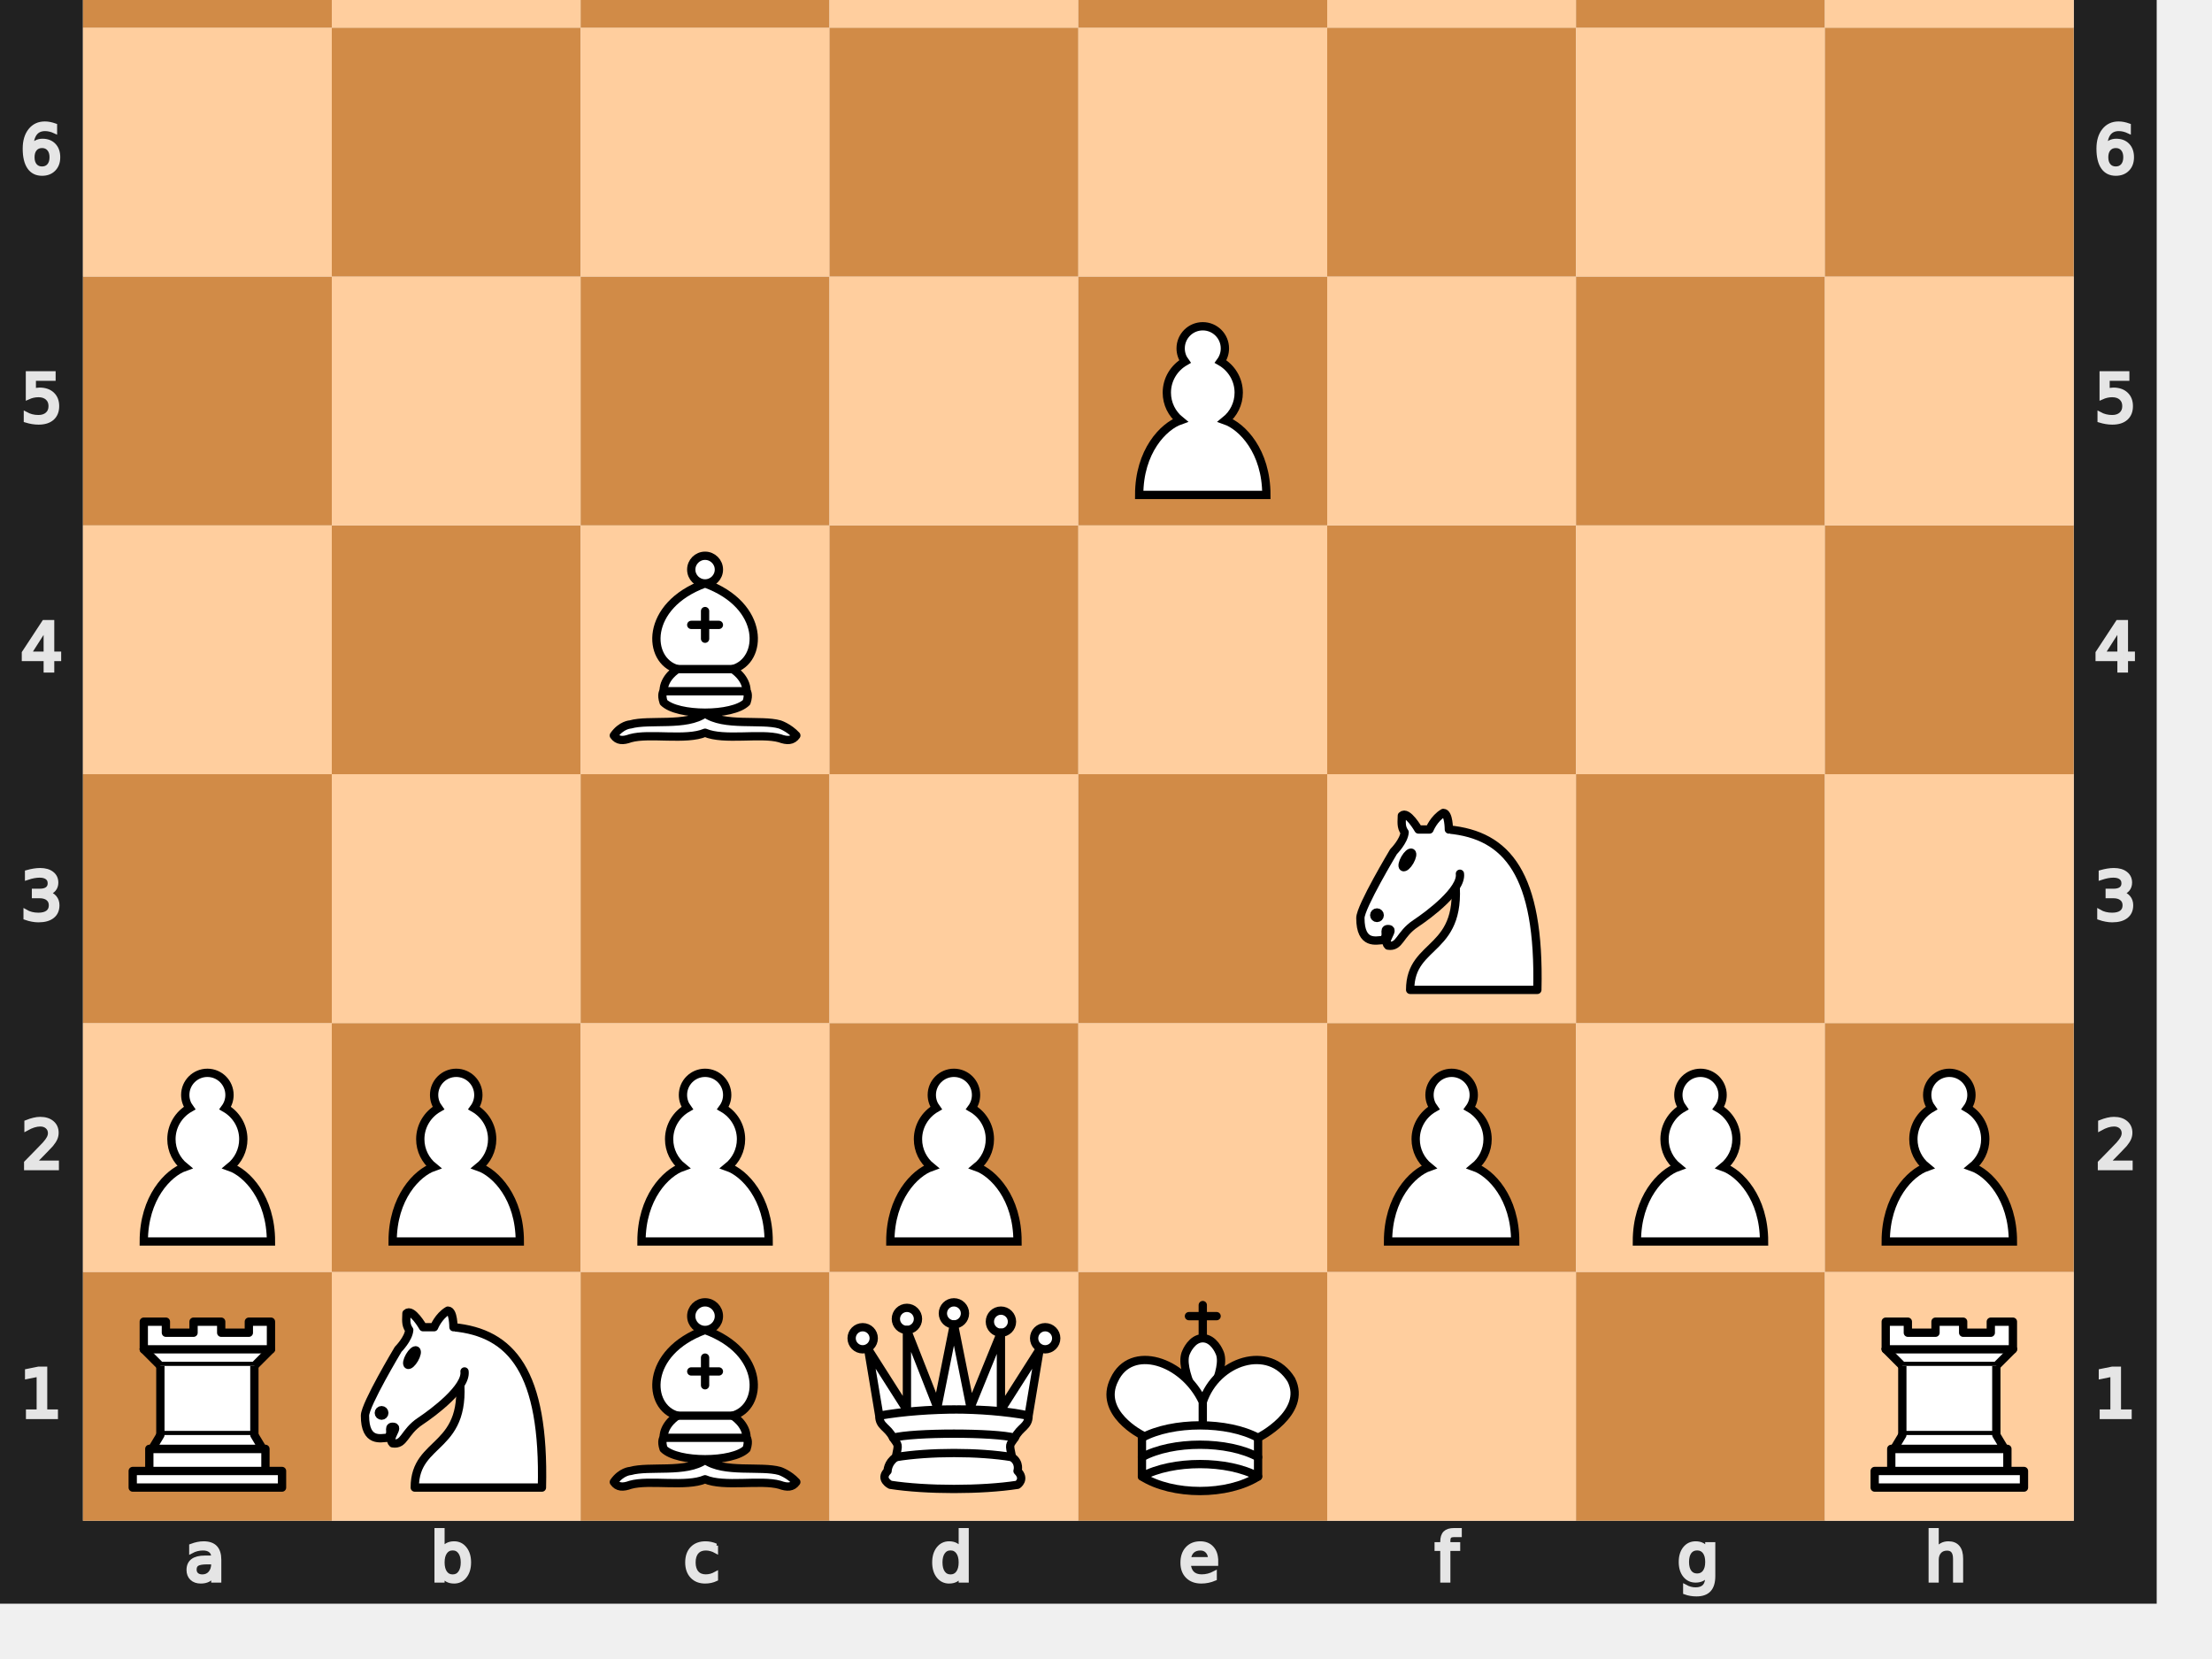
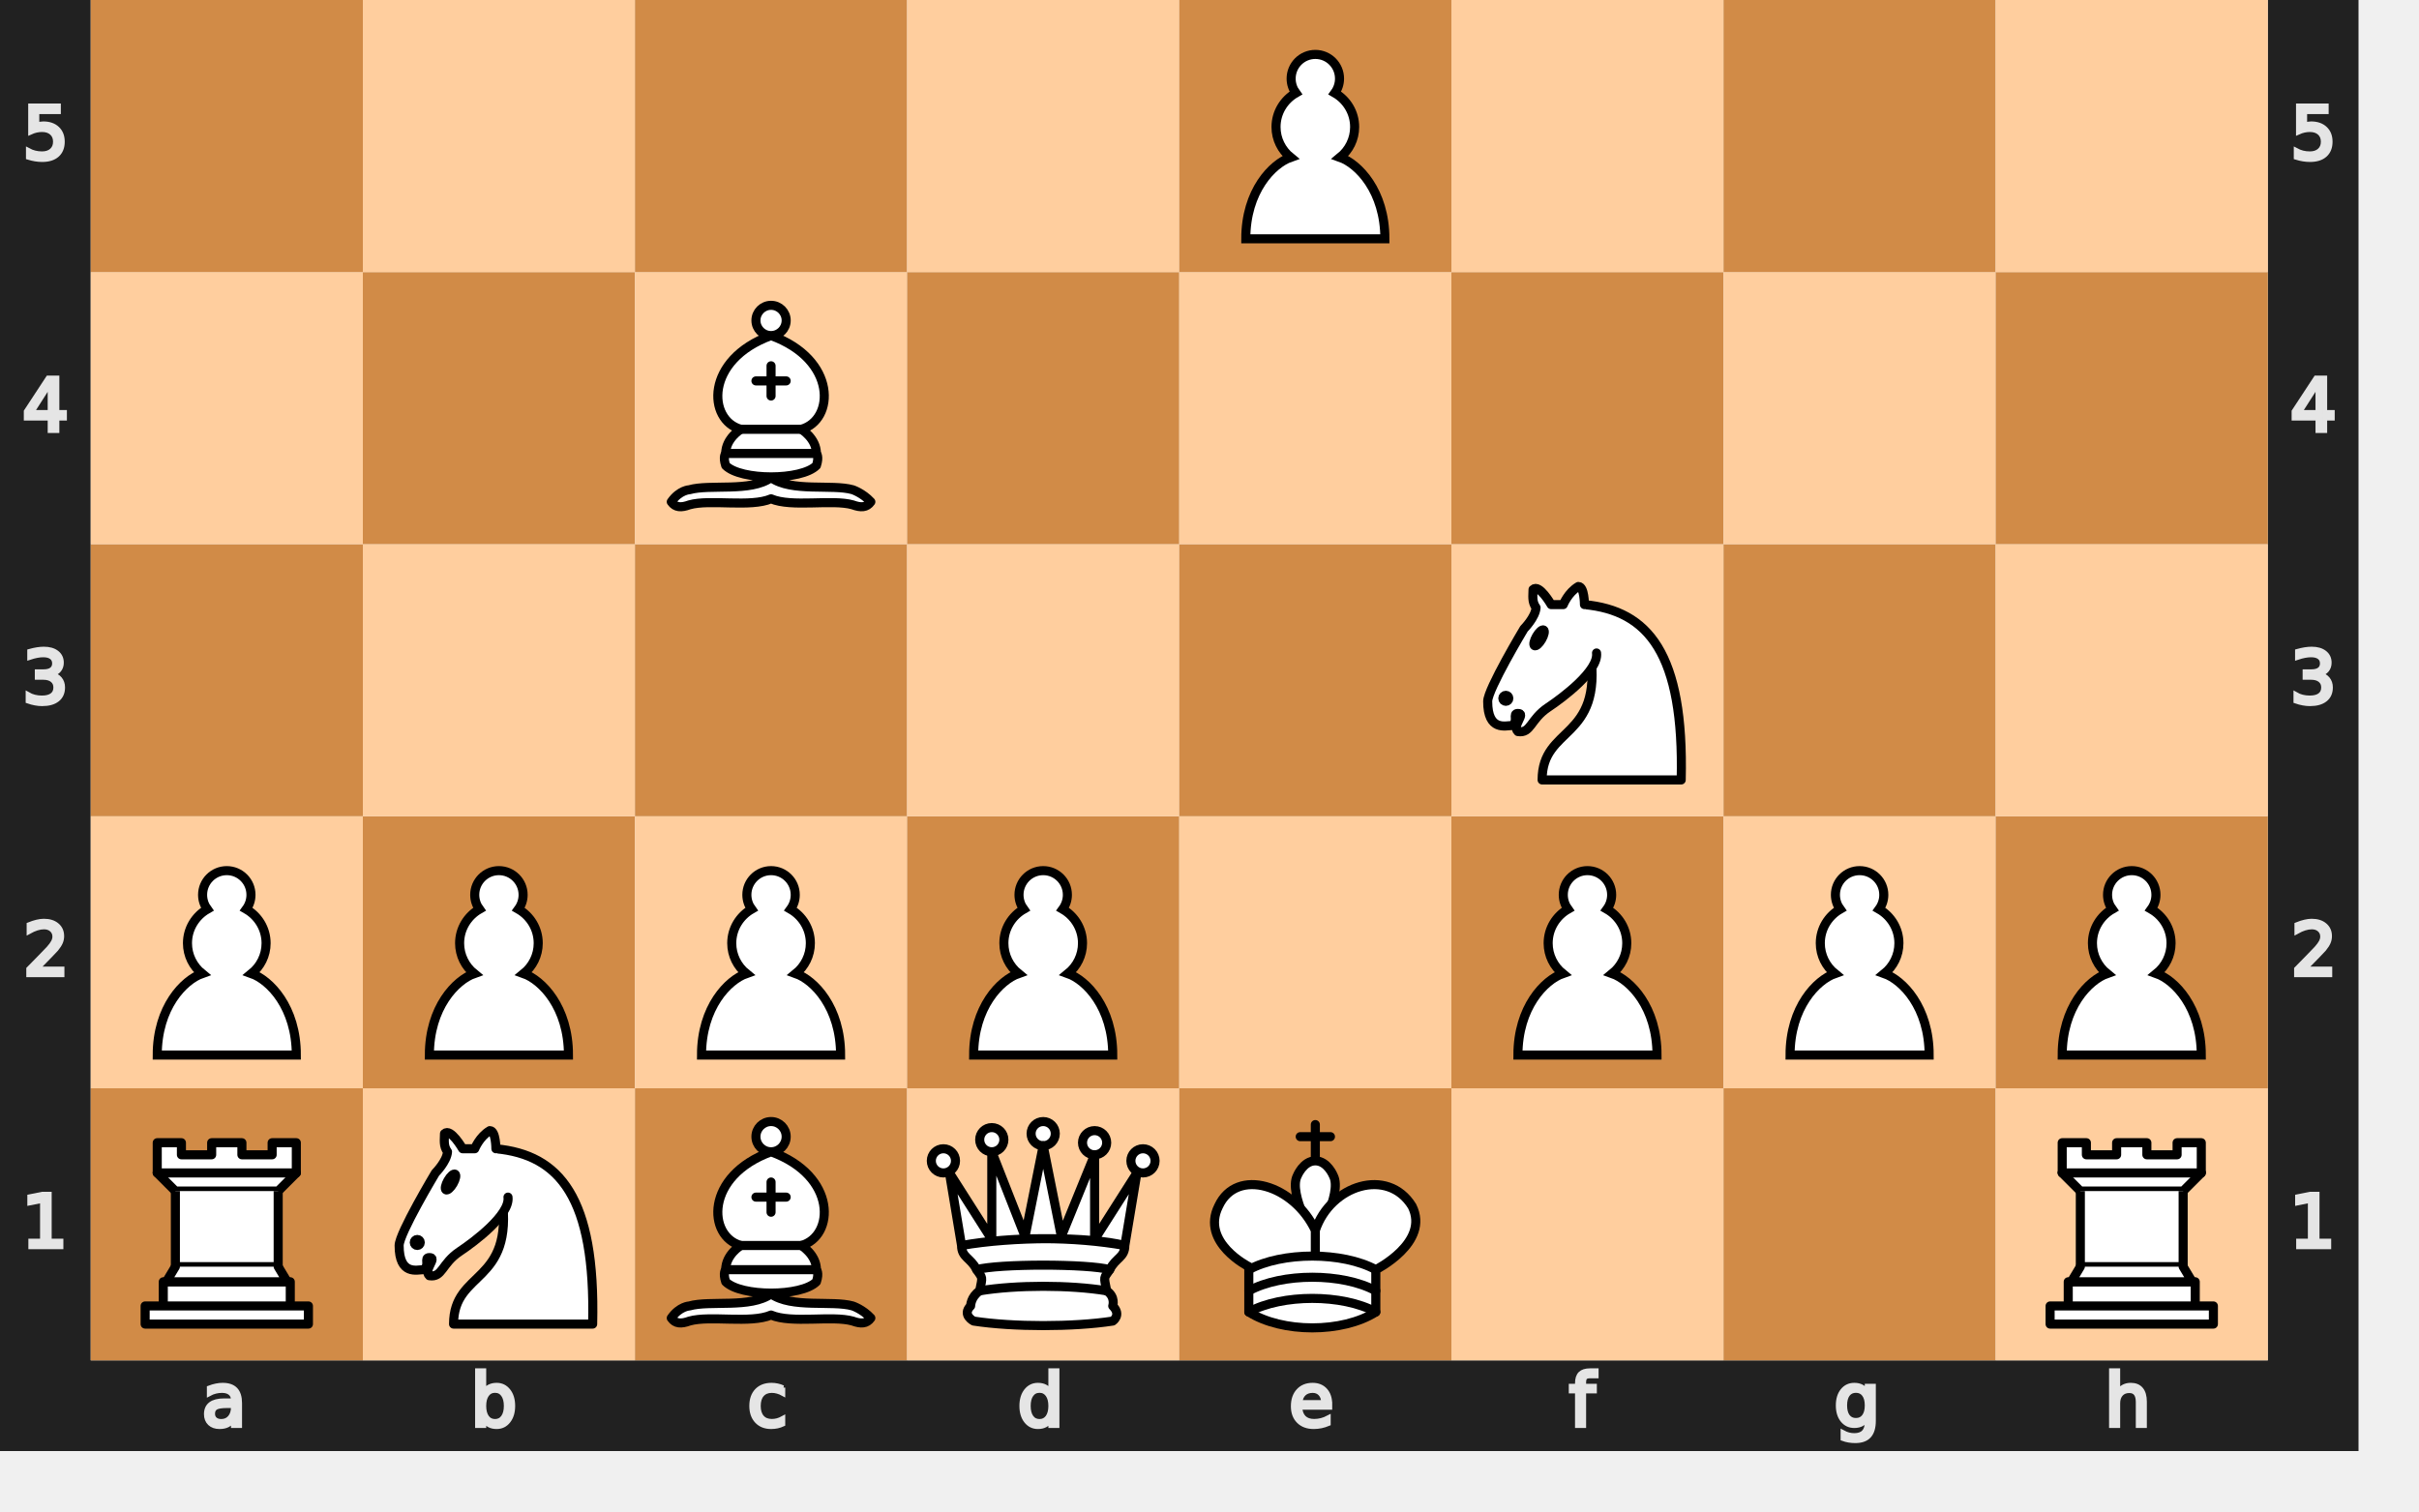
- <svg xmlns="http://www.w3.org/2000/svg" xmlns:xlink="http://www.w3.org/1999/xlink" viewBox="0 100.0 400 300.0" width="400" height="300.0">
+ <svg xmlns="http://www.w3.org/2000/svg" xmlns:xlink="http://www.w3.org/1999/xlink" viewBox="0 150.0 400 250.0" width="400" height="250.0">
  <defs>
    <g id="white-pawn" class="white pawn">
      <path d="M22.5 9c-2.21 0-4 1.79-4 4 0 .89.29 1.71.78 2.38C17.33 16.5 16 18.59 16 21c0 2.03.94 3.84 2.41 5.03-3 1.06-7.41 5.55-7.41 13.47h23c0-7.92-4.41-12.41-7.41-13.47 1.47-1.19 2.41-3 2.41-5.03 0-2.41-1.33-4.5-3.28-5.62.49-.67.78-1.49.78-2.38 0-2.21-1.79-4-4-4z" fill="#fff" stroke="#000" stroke-width="1.5" stroke-linecap="round" />
    </g>
    <g id="white-knight" class="white knight" fill="none" fill-rule="evenodd" stroke="#000" stroke-width="1.5" stroke-linecap="round" stroke-linejoin="round">
      <path d="M 22,10 C 32.5,11 38.5,18 38,39 L 15,39 C 15,30 25,32.5 23,18" style="fill:#ffffff; stroke:#000000;" />
      <path d="M 24,18 C 24.38,20.91 18.45,25.37 16,27 C 13,29 13.18,31.34 11,31 C 9.958,30.06 12.41,27.96 11,28 C 10,28 11.19,29.23 10,30 C 9,30 5.997,31 6,26 C 6,24 12,14 12,14 C 12,14 13.89,12.1 14,10.5 C 13.27,9.506 13.5,8.5 13.5,7.5 C 14.5,6.5 16.5,10 16.5,10 L 18.5,10 C 18.5,10 19.28,8.008 21,7 C 22,7 22,10 22,10" style="fill:#ffffff; stroke:#000000;" />
      <path d="M 9.5 25.5 A 0.5 0.5 0 1 1 8.5,25.5 A 0.5 0.5 0 1 1 9.5 25.5 z" style="fill:#000000; stroke:#000000;" />
      <path d="M 15 15.5 A 0.5 1.5 0 1 1 14,15.5 A 0.5 1.5 0 1 1 15 15.5 z" transform="matrix(0.866,0.5,-0.5,0.866,9.693,-5.173)" style="fill:#000000; stroke:#000000;" />
    </g>
    <g id="white-bishop" class="white bishop" fill="none" fill-rule="evenodd" stroke="#000" stroke-width="1.5" stroke-linecap="round" stroke-linejoin="round">
      <g fill="#fff" stroke-linecap="butt">
        <path d="M9 36c3.39-.97 10.11.43 13.5-2 3.39 2.43 10.11 1.03 13.5 2 0 0 1.65.54 3 2-.68.97-1.65.99-3 .5-3.39-.97-10.11.46-13.5-1-3.39 1.46-10.11.03-13.5 1-1.354.49-2.323.47-3-.5 1.354-1.94 3-2 3-2zM15 32c2.5 2.5 12.5 2.5 15 0 .5-1.5 0-2 0-2 0-2.5-2.5-4-2.5-4 5.5-1.5 6-11.5-5-15.5-11 4-10.5 14-5 15.5 0 0-2.5 1.5-2.5 4 0 0-.5.5 0 2zM25 8a2.5 2.5 0 1 1-5 0 2.5 2.5 0 1 1 5 0z" />
      </g>
      <path d="M17.5 26h10M15 30h15m-7.5-14.5v5M20 18h5" stroke-linejoin="miter" />
    </g>
    <g id="white-rook" class="white rook" fill="#fff" fill-rule="evenodd" stroke="#000" stroke-width="1.5" stroke-linecap="round" stroke-linejoin="round">
      <path d="M9 39h27v-3H9v3zM12 36v-4h21v4H12zM11 14V9h4v2h5V9h5v2h5V9h4v5" stroke-linecap="butt" />
      <path d="M34 14l-3 3H14l-3-3" />
      <path d="M31 17v12.5H14V17" stroke-linecap="butt" stroke-linejoin="miter" />
      <path d="M31 29.5l1.5 2.5h-20l1.5-2.5" />
      <path d="M11 14h23" fill="none" stroke-linejoin="miter" />
    </g>
    <g id="white-queen" class="white queen" fill="#fff" fill-rule="evenodd" stroke="#000" stroke-width="1.5" stroke-linecap="round" stroke-linejoin="round">
      <path d="M8 12a2 2 0 1 1-4 0 2 2 0 1 1 4 0zM24.5 7.5a2 2 0 1 1-4 0 2 2 0 1 1 4 0zM41 12a2 2 0 1 1-4 0 2 2 0 1 1 4 0zM16 8.5a2 2 0 1 1-4 0 2 2 0 1 1 4 0zM33 9a2 2 0 1 1-4 0 2 2 0 1 1 4 0z" />
      <path d="M9 26c8.5-1.5 21-1.5 27 0l2-12-7 11V11l-5.5 13.5-3-15-3 15-5.5-14V25L7 14l2 12zM9 26c0 2 1.5 2 2.5 4 1 1.5 1 1 .5 3.5-1.5 1-1.5 2.5-1.5 2.5-1.5 1.5.5 2.5.5 2.5 6.5 1 16.5 1 23 0 0 0 1.5-1 0-2.5 0 0 .5-1.5-1-2.5-.5-2.5-.5-2 .5-3.5 1-2 2.5-2 2.5-4-8.5-1.5-18.5-1.5-27 0z" stroke-linecap="butt" />
      <path d="M11.5 30c3.5-1 18.5-1 22 0M12 33.5c6-1 15-1 21 0" fill="none" />
    </g>
    <g id="white-king" class="white king" fill="none" fill-rule="evenodd" stroke="#000" stroke-width="1.5" stroke-linecap="round" stroke-linejoin="round">
      <path d="M22.5 11.63V6M20 8h5" stroke-linejoin="miter" />
      <path d="M22.5 25s4.5-7.5 3-10.5c0 0-1-2.5-3-2.5s-3 2.5-3 2.5c-1.5 3 3 10.5 3 10.5" fill="#fff" stroke-linecap="butt" stroke-linejoin="miter" />
      <path d="M11.5 37c5.5 3.5 15.5 3.5 21 0v-7s9-4.5 6-10.5c-4-6.5-13.5-3.5-16 4V27v-3.5c-3.5-7.5-13-10.5-16-4-3 6 5 10 5 10V37z" fill="#fff" />
      <path d="M11.5 30c5.5-3 15.5-3 21 0m-21 3.5c5.5-3 15.5-3 21 0m-21 3.5c5.5-3 15.5-3 21 0" />
    </g>
  </defs>
  <rect x="7.5" y="7.5" width="375" height="375" fill="none" stroke="#212121" stroke-width="15" />
  <g transform="translate(20, 1) scale(0.75, 0.75)" fill="#e5e5e5" stroke="#e5e5e5">
    <path d="M23.328 10.016q-1.742 0-2.414.398-.672.398-.672 1.36 0 .765.5 1.218.508.445 1.375.445 1.196 0 1.914-.843.727-.852.727-2.258v-.32zm2.867-.594v4.992h-1.437v-1.328q-.492.797-1.227 1.18-.734.375-1.797.375-1.343 0-2.14-.75-.79-.758-.79-2.024 0-1.476.985-2.226.992-.75 2.953-.75h2.016V8.75q0-.992-.656-1.531-.649-.547-1.829-.547-.75 0-1.46.18-.711.18-1.368.539V6.062q.79-.304 1.532-.453.742-.156 1.445-.156 1.898 0 2.836.984.937.985.937 2.985z" />
  </g>
  <g transform="translate(20, 375) scale(0.75, 0.75)" fill="#e5e5e5" stroke="#e5e5e5">
    <path d="M23.328 10.016q-1.742 0-2.414.398-.672.398-.672 1.36 0 .765.5 1.218.508.445 1.375.445 1.196 0 1.914-.843.727-.852.727-2.258v-.32zm2.867-.594v4.992h-1.437v-1.328q-.492.797-1.227 1.18-.734.375-1.797.375-1.343 0-2.14-.75-.79-.758-.79-2.024 0-1.476.985-2.226.992-.75 2.953-.75h2.016V8.75q0-.992-.656-1.531-.649-.547-1.829-.547-.75 0-1.46.18-.711.18-1.368.539V6.062q.79-.304 1.532-.453.742-.156 1.445-.156 1.898 0 2.836.984.937.985.937 2.985z" />
  </g>
  <g transform="translate(65, 1) scale(0.75, 0.75)" fill="#e5e5e5" stroke="#e5e5e5">
    <path d="M24.922 10.047q0-1.586-.656-2.485-.649-.906-1.79-.906-1.14 0-1.796.906-.649.899-.649 2.485 0 1.586.649 2.492.656.898 1.797.898 1.14 0 1.789-.898.656-.906.656-2.492zm-4.89-3.055q.452-.781 1.14-1.156.695-.383 1.656-.383 1.594 0 2.586 1.266 1 1.265 1 3.328 0 2.062-1 3.328-.992 1.266-2.586 1.266-.96 0-1.656-.375-.688-.383-1.14-1.164v1.312h-1.446V2.258h1.445z" />
  </g>
  <g transform="translate(65, 375) scale(0.75, 0.75)" fill="#e5e5e5" stroke="#e5e5e5">
    <path d="M24.922 10.047q0-1.586-.656-2.485-.649-.906-1.79-.906-1.14 0-1.796.906-.649.899-.649 2.485 0 1.586.649 2.492.656.898 1.797.898 1.14 0 1.789-.898.656-.906.656-2.492zm-4.89-3.055q.452-.781 1.14-1.156.695-.383 1.656-.383 1.594 0 2.586 1.266 1 1.265 1 3.328 0 2.062-1 3.328-.992 1.266-2.586 1.266-.96 0-1.656-.375-.688-.383-1.14-1.164v1.312h-1.446V2.258h1.445z" />
  </g>
  <g transform="translate(110, 1) scale(0.75, 0.75)" fill="#e5e5e5" stroke="#e5e5e5">
    <path d="M25.96 6v1.344q-.608-.336-1.226-.5-.609-.172-1.234-.172-1.398 0-2.172.89-.773.883-.773 2.485 0 1.601.773 2.492.774.883 2.172.883.625 0 1.234-.164.618-.172 1.227-.508v1.328q-.602.281-1.25.422-.64.14-1.367.14-1.977 0-3.14-1.242-1.165-1.242-1.165-3.351 0-2.14 1.172-3.367 1.18-1.227 3.227-1.227.664 0 1.296.14.633.134 1.227.407z" />
  </g>
  <g transform="translate(110, 375) scale(0.75, 0.75)" fill="#e5e5e5" stroke="#e5e5e5">
    <path d="M25.96 6v1.344q-.608-.336-1.226-.5-.609-.172-1.234-.172-1.398 0-2.172.89-.773.883-.773 2.485 0 1.601.773 2.492.774.883 2.172.883.625 0 1.234-.164.618-.172 1.227-.508v1.328q-.602.281-1.25.422-.64.14-1.367.14-1.977 0-3.14-1.242-1.165-1.242-1.165-3.351 0-2.14 1.172-3.367 1.18-1.227 3.227-1.227.664 0 1.296.14.633.134 1.227.407z" />
  </g>
  <g transform="translate(155, 1) scale(0.75, 0.75)" fill="#e5e5e5" stroke="#e5e5e5">
    <path d="M24.973 6.992V2.258h1.437v12.156h-1.437v-1.312q-.453.78-1.149 1.164-.687.375-1.656.375-1.586 0-2.586-1.266-.992-1.266-.992-3.328 0-2.063.992-3.328 1-1.266 2.586-1.266.969 0 1.656.383.696.375 1.149 1.156zm-4.899 3.055q0 1.586.649 2.492.656.898 1.797.898 1.14 0 1.796-.898.657-.906.657-2.492 0-1.586-.657-2.485-.656-.906-1.796-.906-1.141 0-1.797.906-.649.899-.649 2.485z" />
  </g>
  <g transform="translate(155, 375) scale(0.75, 0.75)" fill="#e5e5e5" stroke="#e5e5e5">
    <path d="M24.973 6.992V2.258h1.437v12.156h-1.437v-1.312q-.453.78-1.149 1.164-.687.375-1.656.375-1.586 0-2.586-1.266-.992-1.266-.992-3.328 0-2.063.992-3.328 1-1.266 2.586-1.266.969 0 1.656.383.696.375 1.149 1.156zm-4.899 3.055q0 1.586.649 2.492.656.898 1.797.898 1.14 0 1.796-.898.657-.906.657-2.492 0-1.586-.657-2.485-.656-.906-1.796-.906-1.141 0-1.797.906-.649.899-.649 2.485z" />
  </g>
  <g transform="translate(200, 1) scale(0.75, 0.75)" fill="#e5e5e5" stroke="#e5e5e5">
    <path d="M26.555 9.68v.703h-6.61q.094 1.484.89 2.265.806.774 2.235.774.828 0 1.602-.203.781-.203 1.547-.61v1.36q-.774.328-1.586.5-.813.172-1.649.172-2.093 0-3.32-1.22-1.219-1.218-1.219-3.296 0-2.148 1.157-3.406 1.164-1.266 3.132-1.266 1.766 0 2.79 1.14 1.03 1.134 1.03 3.087zm-1.438-.422q-.015-1.18-.664-1.883-.64-.703-1.703-.703-1.203 0-1.93.68-.718.68-.828 1.914z" />
  </g>
  <g transform="translate(200, 375) scale(0.75, 0.75)" fill="#e5e5e5" stroke="#e5e5e5">
    <path d="M26.555 9.68v.703h-6.61q.094 1.484.89 2.265.806.774 2.235.774.828 0 1.602-.203.781-.203 1.547-.61v1.36q-.774.328-1.586.5-.813.172-1.649.172-2.093 0-3.32-1.22-1.219-1.218-1.219-3.296 0-2.148 1.157-3.406 1.164-1.266 3.132-1.266 1.766 0 2.79 1.14 1.03 1.134 1.03 3.087zm-1.438-.422q-.015-1.18-.664-1.883-.64-.703-1.703-.703-1.203 0-1.93.68-.718.68-.828 1.914z" />
  </g>
  <g transform="translate(245, 1) scale(0.75, 0.75)" fill="#e5e5e5" stroke="#e5e5e5">
    <path d="M25.285 2.258v1.195H23.91q-.773 0-1.078.313-.297.312-.297 1.125v.773h2.367v1.117h-2.367v7.633H21.09V6.781h-1.375V5.664h1.375v-.61q0-1.46.68-2.124.68-.672 2.156-.672z" />
  </g>
  <g transform="translate(245, 375) scale(0.75, 0.75)" fill="#e5e5e5" stroke="#e5e5e5">
    <path d="M25.285 2.258v1.195H23.91q-.773 0-1.078.313-.297.312-.297 1.125v.773h2.367v1.117h-2.367v7.633H21.09V6.781h-1.375V5.664h1.375v-.61q0-1.46.68-2.124.68-.672 2.156-.672z" />
  </g>
  <g transform="translate(290, 1) scale(0.75, 0.75)" fill="#e5e5e5" stroke="#e5e5e5">
    <path d="M24.973 9.937q0-1.562-.649-2.421-.64-.86-1.804-.86-1.157 0-1.805.86-.64.859-.64 2.421 0 1.555.64 2.415.648.859 1.805.859 1.164 0 1.804-.86.649-.859.649-2.414zm1.437 3.391q0 2.234-.992 3.32-.992 1.094-3.04 1.094-.757 0-1.429-.117-.672-.11-1.304-.344v-1.398q.632.344 1.25.508.617.164 1.257.164 1.414 0 2.118-.743.703-.734.703-2.226v-.711q-.446.773-1.141 1.156-.695.383-1.664.383-1.61 0-2.594-1.227-.984-1.226-.984-3.25 0-2.03.984-3.257.985-1.227 2.594-1.227.969 0 1.664.383t1.14 1.156V5.664h1.438z" />
  </g>
  <g transform="translate(290, 375) scale(0.75, 0.75)" fill="#e5e5e5" stroke="#e5e5e5">
    <path d="M24.973 9.937q0-1.562-.649-2.421-.64-.86-1.804-.86-1.157 0-1.805.86-.64.859-.64 2.421 0 1.555.64 2.415.648.859 1.805.859 1.164 0 1.804-.86.649-.859.649-2.414zm1.437 3.391q0 2.234-.992 3.32-.992 1.094-3.04 1.094-.757 0-1.429-.117-.672-.11-1.304-.344v-1.398q.632.344 1.25.508.617.164 1.257.164 1.414 0 2.118-.743.703-.734.703-2.226v-.711q-.446.773-1.141 1.156-.695.383-1.664.383-1.61 0-2.594-1.227-.984-1.226-.984-3.25 0-2.03.984-3.257.985-1.227 2.594-1.227.969 0 1.664.383t1.14 1.156V5.664h1.438z" />
  </g>
  <g transform="translate(335, 1) scale(0.75, 0.75)" fill="#e5e5e5" stroke="#e5e5e5">
    <path d="M26.164 9.133v5.281h-1.437V9.18q0-1.243-.485-1.86-.484-.617-1.453-.617-1.164 0-1.836.742-.672.742-.672 2.024v4.945h-1.445V2.258h1.445v4.765q.516-.789 1.211-1.18.703-.39 1.617-.39 1.508 0 2.282.938.773.93.773 2.742z" />
  </g>
  <g transform="translate(335, 375) scale(0.75, 0.75)" fill="#e5e5e5" stroke="#e5e5e5">
    <path d="M26.164 9.133v5.281h-1.437V9.18q0-1.243-.485-1.86-.484-.617-1.453-.617-1.164 0-1.836.742-.672.742-.672 2.024v4.945h-1.445V2.258h1.445v4.765q.516-.789 1.211-1.18.703-.39 1.617-.39 1.508 0 2.282.938.773.93.773 2.742z" />
  </g>
  <g transform="translate(0, 335) scale(0.75, 0.75)" fill="#e5e5e5" stroke="#e5e5e5">
    <path d="M6.754 26.996h2.578v-8.898l-2.805.562v-1.437l2.79-.563h1.578v10.336h2.578v1.328h-6.72z" />
  </g>
  <g transform="translate(375, 335) scale(0.75, 0.75)" fill="#e5e5e5" stroke="#e5e5e5">
    <path d="M6.754 26.996h2.578v-8.898l-2.805.562v-1.437l2.79-.563h1.578v10.336h2.578v1.328h-6.72z" />
  </g>
  <g transform="translate(0, 290) scale(0.75, 0.75)" fill="#e5e5e5" stroke="#e5e5e5">
    <path d="M8.195 26.996h5.508v1.328H6.297v-1.328q.898-.93 2.445-2.492 1.555-1.57 1.953-2.024.758-.851 1.055-1.437.305-.594.305-1.164 0-.93-.657-1.516-.648-.586-1.695-.586-.742 0-1.57.258-.82.258-1.758.781v-1.593q.953-.383 1.781-.578.828-.196 1.516-.196 1.812 0 2.89.906 1.079.907 1.079 2.422 0 .72-.274 1.368-.265.64-.976 1.515-.196.227-1.243 1.313-1.046 1.078-2.953 3.023z" />
  </g>
  <g transform="translate(375, 290) scale(0.75, 0.75)" fill="#e5e5e5" stroke="#e5e5e5">
    <path d="M8.195 26.996h5.508v1.328H6.297v-1.328q.898-.93 2.445-2.492 1.555-1.57 1.953-2.024.758-.851 1.055-1.437.305-.594.305-1.164 0-.93-.657-1.516-.648-.586-1.695-.586-.742 0-1.57.258-.82.258-1.758.781v-1.593q.953-.383 1.781-.578.828-.196 1.516-.196 1.812 0 2.89.906 1.079.907 1.079 2.422 0 .72-.274 1.368-.265.64-.976 1.515-.196.227-1.243 1.313-1.046 1.078-2.953 3.023z" />
  </g>
  <g transform="translate(0, 245) scale(0.75, 0.75)" fill="#e5e5e5" stroke="#e5e5e5">
    <path d="M11.434 22.035q1.132.242 1.765 1.008.64.766.64 1.89 0 1.727-1.187 2.672-1.187.946-3.375.946-.734 0-1.515-.149-.774-.14-1.602-.43V26.45q.656.383 1.438.578.78.196 1.632.196 1.485 0 2.258-.586.782-.586.782-1.703 0-1.032-.727-1.61-.719-.586-2.008-.586h-1.36v-1.297h1.423q1.164 0 1.78-.46.618-.47.618-1.344 0-.899-.64-1.375-.633-.485-1.82-.485-.65 0-1.391.141-.743.14-1.633.437V16.95q.898-.25 1.68-.375.788-.125 1.484-.125 1.797 0 2.844.82 1.046.813 1.046 2.204 0 .968-.554 1.64-.555.664-1.578.922z" />
  </g>
  <g transform="translate(375, 245) scale(0.75, 0.75)" fill="#e5e5e5" stroke="#e5e5e5">
    <path d="M11.434 22.035q1.132.242 1.765 1.008.64.766.64 1.89 0 1.727-1.187 2.672-1.187.946-3.375.946-.734 0-1.515-.149-.774-.14-1.602-.43V26.45q.656.383 1.438.578.78.196 1.632.196 1.485 0 2.258-.586.782-.586.782-1.703 0-1.032-.727-1.61-.719-.586-2.008-.586h-1.36v-1.297h1.423q1.164 0 1.78-.46.618-.47.618-1.344 0-.899-.64-1.375-.633-.485-1.82-.485-.65 0-1.391.141-.743.14-1.633.437V16.95q.898-.25 1.68-.375.788-.125 1.484-.125 1.797 0 2.844.82 1.046.813 1.046 2.204 0 .968-.554 1.64-.555.664-1.578.922z" />
  </g>
  <g transform="translate(0, 200) scale(0.75, 0.75)" fill="#e5e5e5" stroke="#e5e5e5">
    <path d="M11.016 18.035L7.03 24.262h3.985zm-.414-1.375h1.984v7.602h1.664v1.312h-1.664v2.75h-1.57v-2.75H5.75v-1.523z" />
  </g>
  <g transform="translate(375, 200) scale(0.75, 0.75)" fill="#e5e5e5" stroke="#e5e5e5">
    <path d="M11.016 18.035L7.03 24.262h3.985zm-.414-1.375h1.984v7.602h1.664v1.312h-1.664v2.75h-1.57v-2.75H5.75v-1.523z" />
  </g>
  <g transform="translate(0, 155) scale(0.75, 0.75)" fill="#e5e5e5" stroke="#e5e5e5">
    <path d="M6.719 16.66h6.195v1.328h-4.75v2.86q.344-.118.688-.172.343-.063.687-.063 1.953 0 3.094 1.07 1.14 1.07 1.14 2.899 0 1.883-1.171 2.93-1.172 1.039-3.305 1.039-.735 0-1.5-.125-.758-.125-1.57-.375v-1.586q.703.383 1.453.57.75.188 1.586.188 1.351 0 2.14-.711.79-.711.79-1.93 0-1.219-.79-1.93-.789-.71-2.14-.71-.633 0-1.266.14-.625.14-1.281.438z" />
  </g>
  <g transform="translate(375, 155) scale(0.75, 0.75)" fill="#e5e5e5" stroke="#e5e5e5">
    <path d="M6.719 16.66h6.195v1.328h-4.75v2.86q.344-.118.688-.172.343-.063.687-.063 1.953 0 3.094 1.07 1.14 1.07 1.14 2.899 0 1.883-1.171 2.93-1.172 1.039-3.305 1.039-.735 0-1.5-.125-.758-.125-1.57-.375v-1.586q.703.383 1.453.57.75.188 1.586.188 1.351 0 2.14-.711.79-.711.79-1.93 0-1.219-.79-1.93-.789-.71-2.14-.71-.633 0-1.266.14-.625.14-1.281.438z" />
  </g>
  <g transform="translate(0, 110) scale(0.75, 0.75)" fill="#e5e5e5" stroke="#e5e5e5">
    <path d="M10.137 21.863q-1.063 0-1.688.727-.617.726-.617 1.992 0 1.258.617 1.992.625.727 1.688.727 1.062 0 1.68-.727.624-.734.624-1.992 0-1.266-.625-1.992-.617-.727-1.68-.727zm3.133-4.945v1.437q-.594-.28-1.204-.43-.601-.148-1.195-.148-1.562 0-2.39 1.055-.82 1.055-.938 3.188.46-.68 1.156-1.04.696-.367 1.531-.367 1.758 0 2.774 1.07 1.023 1.063 1.023 2.899 0 1.797-1.062 2.883-1.063 1.086-2.828 1.086-2.024 0-3.094-1.547-1.07-1.555-1.07-4.5 0-2.766 1.312-4.406 1.313-1.649 3.524-1.649.593 0 1.195.117.61.118 1.266.352z" />
  </g>
  <g transform="translate(375, 110) scale(0.75, 0.75)" fill="#e5e5e5" stroke="#e5e5e5">
    <path d="M10.137 21.863q-1.063 0-1.688.727-.617.726-.617 1.992 0 1.258.617 1.992.625.727 1.688.727 1.062 0 1.68-.727.624-.734.624-1.992 0-1.266-.625-1.992-.617-.727-1.68-.727zm3.133-4.945v1.437q-.594-.28-1.204-.43-.601-.148-1.195-.148-1.562 0-2.39 1.055-.82 1.055-.938 3.188.46-.68 1.156-1.04.696-.367 1.531-.367 1.758 0 2.774 1.07 1.023 1.063 1.023 2.899 0 1.797-1.062 2.883-1.063 1.086-2.828 1.086-2.024 0-3.094-1.547-1.07-1.555-1.07-4.5 0-2.766 1.312-4.406 1.313-1.649 3.524-1.649.593 0 1.195.117.61.118 1.266.352z" />
  </g>
  <g transform="translate(0, 65) scale(0.75, 0.75)" fill="#e5e5e5" stroke="#e5e5e5">
    <path d="M6.25 16.66h7.5v.672L9.516 28.324H7.867l3.985-10.336H6.25z" />
  </g>
  <g transform="translate(375, 65) scale(0.75, 0.75)" fill="#e5e5e5" stroke="#e5e5e5">
    <path d="M6.25 16.66h7.5v.672L9.516 28.324H7.867l3.985-10.336H6.25z" />
  </g>
  <g transform="translate(0, 20) scale(0.75, 0.75)" fill="#e5e5e5" stroke="#e5e5e5">
    <path d="M10 22.785q-1.125 0-1.773.602-.641.601-.641 1.656t.64 1.656q.649.602 1.774.602t1.773-.602q.649-.61.649-1.656 0-1.055-.649-1.656-.64-.602-1.773-.602zm-1.578-.672q-1.016-.25-1.586-.945-.563-.695-.563-1.695 0-1.399.993-2.211 1-.813 2.734-.813 1.742 0 2.734.813.993.812.993 2.21 0 1-.57 1.696-.563.695-1.571.945 1.14.266 1.773 1.04.641.773.641 1.89 0 1.695-1.04 2.602-1.03.906-2.96.906t-2.969-.906Q6 26.738 6 25.043q0-1.117.64-1.89.641-.774 1.782-1.04zm-.578-2.492q0 .906.562 1.414.57.508 1.594.508 1.016 0 1.586-.508.578-.508.578-1.414 0-.906-.578-1.414-.57-.508-1.586-.508-1.023 0-1.594.508-.562.508-.562 1.414z" />
  </g>
  <g transform="translate(375, 20) scale(0.75, 0.75)" fill="#e5e5e5" stroke="#e5e5e5">
    <path d="M10 22.785q-1.125 0-1.773.602-.641.601-.641 1.656t.64 1.656q.649.602 1.774.602t1.773-.602q.649-.61.649-1.656 0-1.055-.649-1.656-.64-.602-1.773-.602zm-1.578-.672q-1.016-.25-1.586-.945-.563-.695-.563-1.695 0-1.399.993-2.211 1-.813 2.734-.813 1.742 0 2.734.813.993.812.993 2.21 0 1-.57 1.696-.563.695-1.571.945 1.14.266 1.773 1.04.641.773.641 1.89 0 1.695-1.04 2.602-1.03.906-2.96.906t-2.969-.906Q6 26.738 6 25.043q0-1.117.64-1.89.641-.774 1.782-1.04zm-.578-2.492q0 .906.562 1.414.57.508 1.594.508 1.016 0 1.586-.508.578-.508.578-1.414 0-.906-.578-1.414-.57-.508-1.586-.508-1.023 0-1.594.508-.562.508-.562 1.414z" />
  </g>
  <rect x="15" y="330" width="45" height="45" class="square dark a1" stroke="none" fill="#d18b47" />
  <rect x="60" y="330" width="45" height="45" class="square light b1" stroke="none" fill="#ffce9e" />
  <rect x="105" y="330" width="45" height="45" class="square dark c1" stroke="none" fill="#d18b47" />
  <rect x="150" y="330" width="45" height="45" class="square light d1" stroke="none" fill="#ffce9e" />
  <rect x="195" y="330" width="45" height="45" class="square dark e1" stroke="none" fill="#d18b47" />
  <rect x="240" y="330" width="45" height="45" class="square light f1" stroke="none" fill="#ffce9e" />
  <rect x="285" y="330" width="45" height="45" class="square dark g1" stroke="none" fill="#d18b47" />
  <rect x="330" y="330" width="45" height="45" class="square light h1" stroke="none" fill="#ffce9e" />
  <rect x="15" y="285" width="45" height="45" class="square light a2" stroke="none" fill="#ffce9e" />
  <rect x="60" y="285" width="45" height="45" class="square dark b2" stroke="none" fill="#d18b47" />
  <rect x="105" y="285" width="45" height="45" class="square light c2" stroke="none" fill="#ffce9e" />
  <rect x="150" y="285" width="45" height="45" class="square dark d2" stroke="none" fill="#d18b47" />
  <rect x="195" y="285" width="45" height="45" class="square light e2" stroke="none" fill="#ffce9e" />
  <rect x="240" y="285" width="45" height="45" class="square dark f2" stroke="none" fill="#d18b47" />
  <rect x="285" y="285" width="45" height="45" class="square light g2" stroke="none" fill="#ffce9e" />
  <rect x="330" y="285" width="45" height="45" class="square dark h2" stroke="none" fill="#d18b47" />
  <rect x="15" y="240" width="45" height="45" class="square dark a3" stroke="none" fill="#d18b47" />
  <rect x="60" y="240" width="45" height="45" class="square light b3" stroke="none" fill="#ffce9e" />
  <rect x="105" y="240" width="45" height="45" class="square dark c3" stroke="none" fill="#d18b47" />
  <rect x="150" y="240" width="45" height="45" class="square light d3" stroke="none" fill="#ffce9e" />
  <rect x="195" y="240" width="45" height="45" class="square dark e3" stroke="none" fill="#d18b47" />
  <rect x="240" y="240" width="45" height="45" class="square light f3" stroke="none" fill="#ffce9e" />
  <rect x="285" y="240" width="45" height="45" class="square dark g3" stroke="none" fill="#d18b47" />
  <rect x="330" y="240" width="45" height="45" class="square light h3" stroke="none" fill="#ffce9e" />
  <rect x="15" y="195" width="45" height="45" class="square light a4" stroke="none" fill="#ffce9e" />
  <rect x="60" y="195" width="45" height="45" class="square dark b4" stroke="none" fill="#d18b47" />
  <rect x="105" y="195" width="45" height="45" class="square light c4" stroke="none" fill="#ffce9e" />
  <rect x="150" y="195" width="45" height="45" class="square dark d4" stroke="none" fill="#d18b47" />
  <rect x="195" y="195" width="45" height="45" class="square light e4" stroke="none" fill="#ffce9e" />
  <rect x="240" y="195" width="45" height="45" class="square dark f4" stroke="none" fill="#d18b47" />
  <rect x="285" y="195" width="45" height="45" class="square light g4" stroke="none" fill="#ffce9e" />
  <rect x="330" y="195" width="45" height="45" class="square dark h4" stroke="none" fill="#d18b47" />
  <rect x="15" y="150" width="45" height="45" class="square dark a5" stroke="none" fill="#d18b47" />
  <rect x="60" y="150" width="45" height="45" class="square light b5" stroke="none" fill="#ffce9e" />
  <rect x="105" y="150" width="45" height="45" class="square dark c5" stroke="none" fill="#d18b47" />
  <rect x="150" y="150" width="45" height="45" class="square light d5" stroke="none" fill="#ffce9e" />
  <rect x="195" y="150" width="45" height="45" class="square dark e5" stroke="none" fill="#d18b47" />
  <rect x="240" y="150" width="45" height="45" class="square light f5" stroke="none" fill="#ffce9e" />
  <rect x="285" y="150" width="45" height="45" class="square dark g5" stroke="none" fill="#d18b47" />
  <rect x="330" y="150" width="45" height="45" class="square light h5" stroke="none" fill="#ffce9e" />
  <rect x="15" y="105" width="45" height="45" class="square light a6" stroke="none" fill="#ffce9e" />
  <rect x="60" y="105" width="45" height="45" class="square dark b6" stroke="none" fill="#d18b47" />
  <rect x="105" y="105" width="45" height="45" class="square light c6" stroke="none" fill="#ffce9e" />
  <rect x="150" y="105" width="45" height="45" class="square dark d6" stroke="none" fill="#d18b47" />
  <rect x="195" y="105" width="45" height="45" class="square light e6" stroke="none" fill="#ffce9e" />
  <rect x="240" y="105" width="45" height="45" class="square dark f6" stroke="none" fill="#d18b47" />
  <rect x="285" y="105" width="45" height="45" class="square light g6" stroke="none" fill="#ffce9e" />
  <rect x="330" y="105" width="45" height="45" class="square dark h6" stroke="none" fill="#d18b47" />
  <rect x="15" y="60" width="45" height="45" class="square dark a7" stroke="none" fill="#d18b47" />
  <rect x="60" y="60" width="45" height="45" class="square light b7" stroke="none" fill="#ffce9e" />
  <rect x="105" y="60" width="45" height="45" class="square dark c7" stroke="none" fill="#d18b47" />
  <rect x="150" y="60" width="45" height="45" class="square light d7" stroke="none" fill="#ffce9e" />
  <rect x="195" y="60" width="45" height="45" class="square dark e7" stroke="none" fill="#d18b47" />
  <rect x="240" y="60" width="45" height="45" class="square light f7" stroke="none" fill="#ffce9e" />
  <rect x="285" y="60" width="45" height="45" class="square dark g7" stroke="none" fill="#d18b47" />
  <rect x="330" y="60" width="45" height="45" class="square light h7" stroke="none" fill="#ffce9e" />
  <rect x="15" y="15" width="45" height="45" class="square light a8" stroke="none" fill="#ffce9e" />
  <rect x="60" y="15" width="45" height="45" class="square dark b8" stroke="none" fill="#d18b47" />
  <rect x="105" y="15" width="45" height="45" class="square light c8" stroke="none" fill="#ffce9e" />
  <rect x="150" y="15" width="45" height="45" class="square dark d8" stroke="none" fill="#d18b47" />
  <rect x="195" y="15" width="45" height="45" class="square light e8" stroke="none" fill="#ffce9e" />
  <rect x="240" y="15" width="45" height="45" class="square dark f8" stroke="none" fill="#d18b47" />
  <rect x="285" y="15" width="45" height="45" class="square light g8" stroke="none" fill="#ffce9e" />
  <rect x="330" y="15" width="45" height="45" class="square dark h8" stroke="none" fill="#d18b47" />
  <use href="#white-rook" xlink:href="#white-rook" transform="translate(15, 330)" />
  <use href="#white-knight" xlink:href="#white-knight" transform="translate(60, 330)" />
  <use href="#white-bishop" xlink:href="#white-bishop" transform="translate(105, 330)" />
  <use href="#white-queen" xlink:href="#white-queen" transform="translate(150, 330)" />
  <use href="#white-king" xlink:href="#white-king" transform="translate(195, 330)" />
  <use href="#white-rook" xlink:href="#white-rook" transform="translate(330, 330)" />
  <use href="#white-pawn" xlink:href="#white-pawn" transform="translate(15, 285)" />
  <use href="#white-pawn" xlink:href="#white-pawn" transform="translate(60, 285)" />
  <use href="#white-pawn" xlink:href="#white-pawn" transform="translate(105, 285)" />
  <use href="#white-pawn" xlink:href="#white-pawn" transform="translate(150, 285)" />
  <use href="#white-pawn" xlink:href="#white-pawn" transform="translate(240, 285)" />
  <use href="#white-pawn" xlink:href="#white-pawn" transform="translate(285, 285)" />
  <use href="#white-pawn" xlink:href="#white-pawn" transform="translate(330, 285)" />
  <use href="#white-knight" xlink:href="#white-knight" transform="translate(240, 240)" />
  <use href="#white-bishop" xlink:href="#white-bishop" transform="translate(105, 195)" />
  <use href="#white-pawn" xlink:href="#white-pawn" transform="translate(195, 150)" />
</svg>
